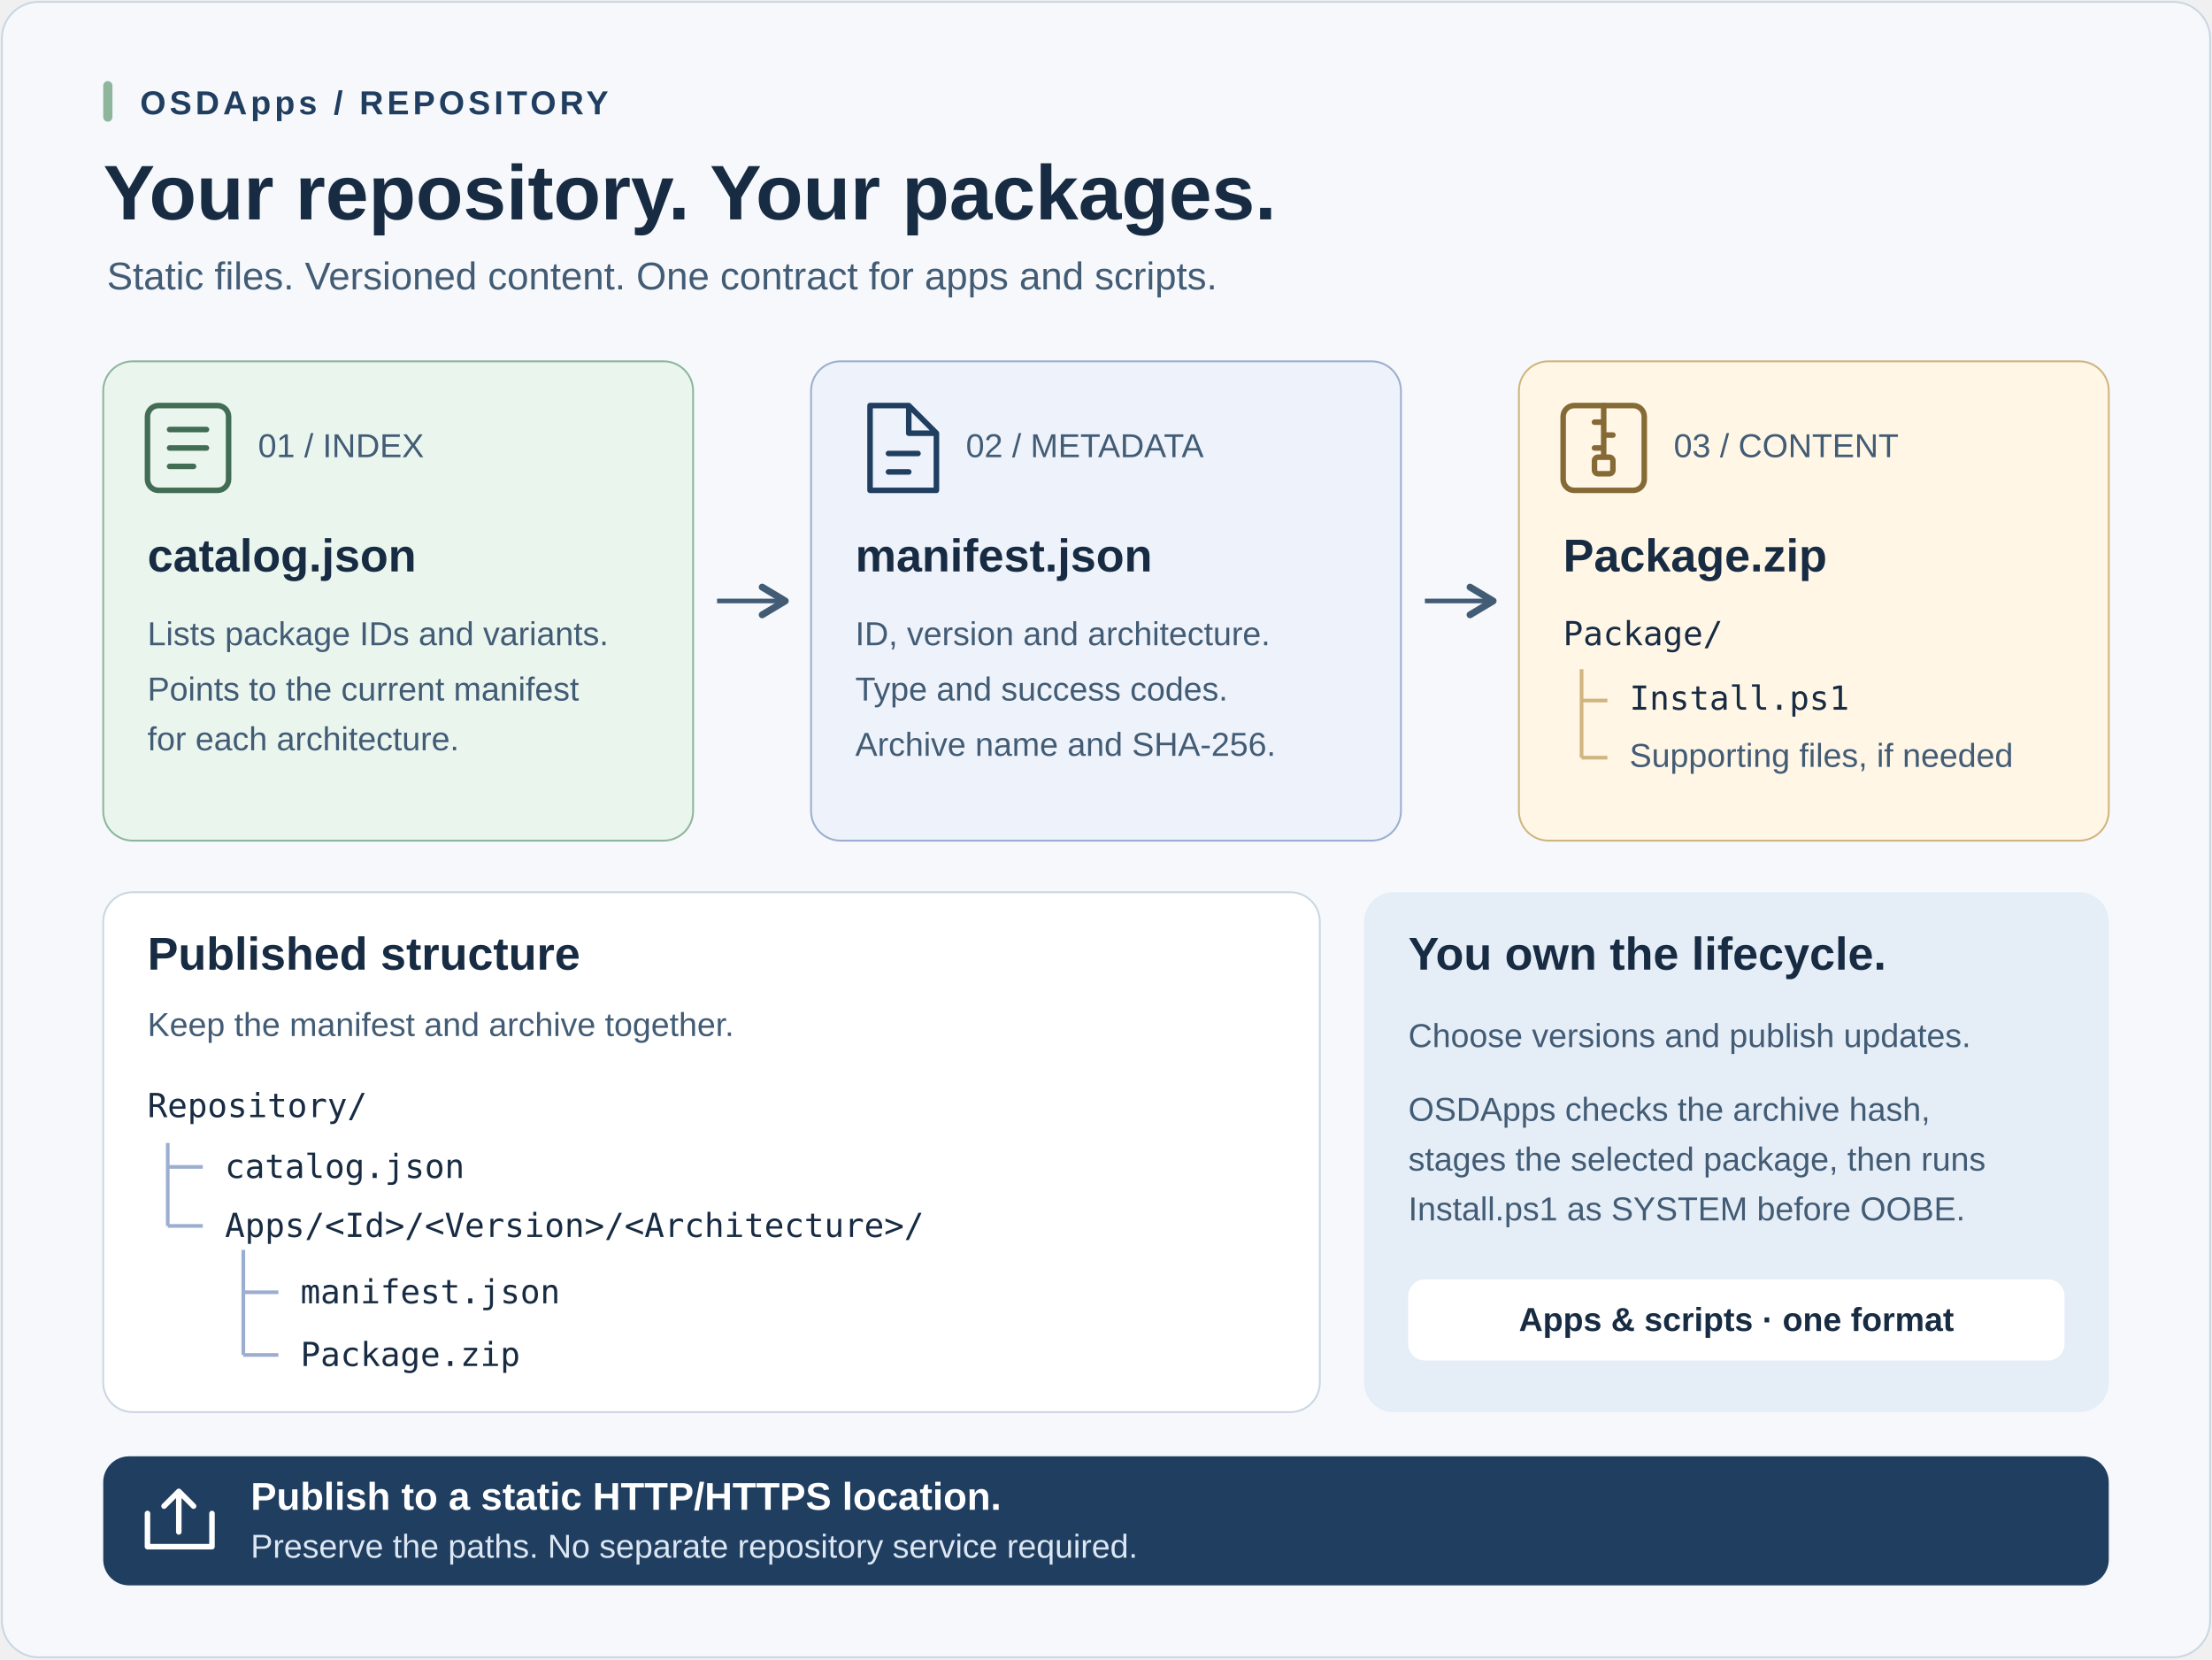
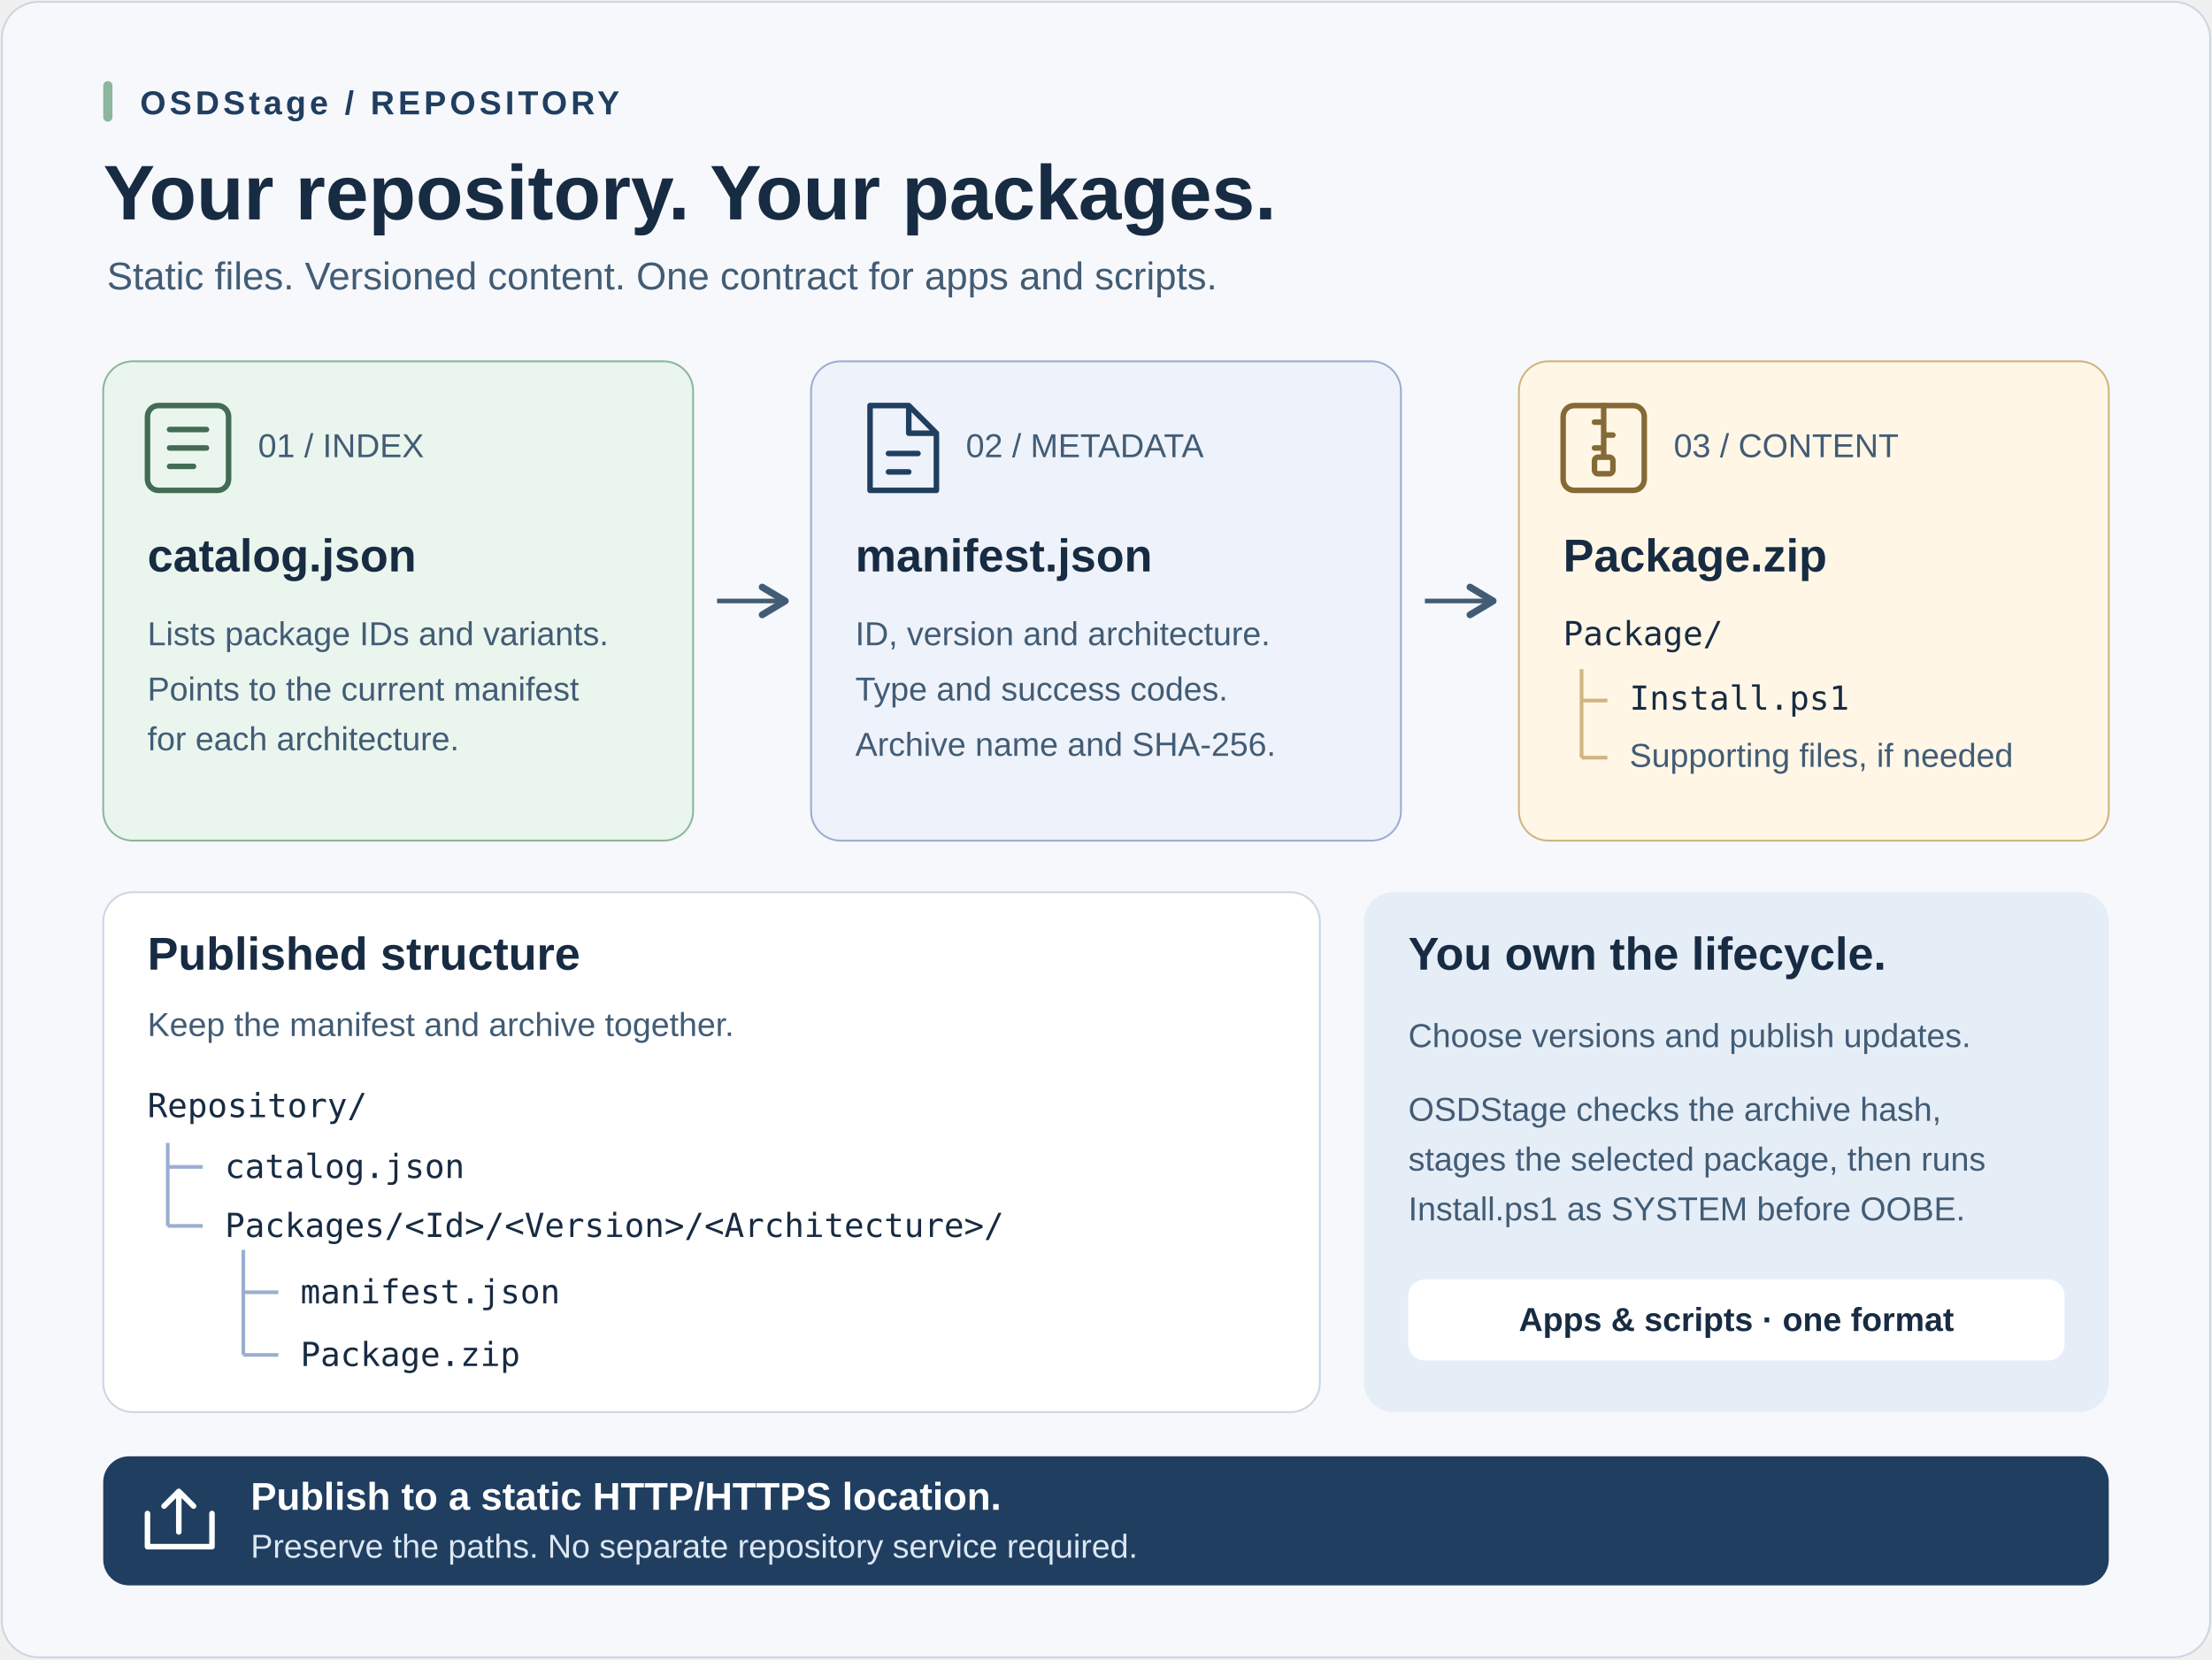
<svg xmlns="http://www.w3.org/2000/svg" width="1200" height="900" viewBox="0 0 1200 900" role="img" aria-labelledby="title desc">
  <defs>
    <marker id="arrow" markerWidth="8" markerHeight="8" refX="6" refY="4" orient="auto">
      <path d="M1 1 L6 4 L1 7" fill="none" stroke="#425c75" stroke-width="1.5" stroke-linecap="round" stroke-linejoin="round" />
    </marker>
  </defs>
  <style>
    text { font-family: 'Segoe UI', Arial, sans-serif; fill: #172b42; }
    .brand { font-size: 18px; font-weight: 700; fill: #203e60; letter-spacing: 2px; }
    .headline { font-size: 42px; font-weight: 700; }
    .body { font-size: 21px; fill: #425c75; }
    .label { font-size: 25px; font-weight: 700; }
    .small { font-size: 18px; fill: #425c75; }
    .mono { font-family: Consolas, 'DejaVu Sans Mono', monospace; font-size: 18px; }
    .icon { fill: none; stroke-width: 3; stroke-linecap: round; stroke-linejoin: round; }
    .connector { fill: none; stroke: #425c75; stroke-width: 2.5; marker-end: url(#arrow); }
  </style>
  <rect x="1" y="1" width="1198" height="898" rx="20" fill="#f6f8fb" stroke="#cad6e3" />
  <rect x="56" y="44" width="5" height="22" rx="2.5" fill="#8db69d" />
-   <text x="76" y="62" class="brand">OSDApps / REPOSITORY</text>
+   <text x="76" y="62" class="brand">OSDStage / REPOSITORY</text>
  <text x="56" y="119" class="headline">Your repository. Your packages.</text>
  <text x="58" y="157" class="body">Static files. Versioned content. One contract for apps and scripts.</text>
  <rect x="56" y="196" width="320" height="260" rx="16" fill="#eaf5ee" stroke="#8db69d" />
  <g class="icon" stroke="#426c53" transform="translate(80 220)">
    <rect width="44" height="46" rx="6" />
    <path d="M12 13 H32 M12 23 H32 M12 33 H25" />
  </g>
  <text x="140" y="248" class="small">01 / INDEX</text>
  <text x="80" y="310" class="label">catalog.json</text>
  <text x="80" y="350" class="small">Lists package IDs and variants.</text>
  <text x="80" y="380" class="small">Points to the current manifest</text>
  <text x="80" y="407" class="small">for each architecture.</text>
  <path d="M389 326 H426" class="connector" />
  <rect x="440" y="196" width="320" height="260" rx="16" fill="#eef2fa" stroke="#9caed0" />
  <g class="icon" stroke="#203e60" transform="translate(464 220)">
    <path d="M8 0 H29 L44 15 V46 H8 Z M29 0 V15 H44 M18 26 H34 M18 36 H29" />
  </g>
  <text x="524" y="248" class="small">02 / METADATA</text>
  <text x="464" y="310" class="label">manifest.json</text>
  <text x="464" y="350" class="small">ID, version and architecture.</text>
  <text x="464" y="380" class="small">Type and success codes.</text>
  <text x="464" y="410" class="small">Archive name and SHA-256.</text>
  <path d="M773 326 H810" class="connector" />
  <rect x="824" y="196" width="320" height="260" rx="16" fill="#fff6e6" stroke="#cfb57f" />
  <g class="icon" stroke="#856a36" transform="translate(848 220)">
    <rect width="44" height="46" rx="6" />
    <path d="M22 0 V27 M17 9 H22 M22 16 H27 M17 23 H22" />
    <rect x="17" y="28" width="10" height="9" rx="2" />
  </g>
  <text x="908" y="248" class="small">03 / CONTENT</text>
  <text x="848" y="310" class="label">Package.zip</text>
  <text x="848" y="350" class="mono">Package/</text>
  <path d="M858 363 V411 M858 380 H872 M858 411 H872" stroke="#cfb57f" stroke-width="2" fill="none" />
  <text x="884" y="385" class="mono">Install.ps1</text>
  <text x="884" y="416" class="small">Supporting files, if needed</text>
  <rect x="56" y="484" width="660" height="282" rx="16" fill="#fff" stroke="#cad6e3" />
  <text x="80" y="526" class="label">Published structure</text>
  <text x="80" y="562" class="small">Keep the manifest and archive together.</text>
  <text x="80" y="606" class="mono">Repository/</text>
  <path d="M91 620 V665 M91 633 H110 M91 665 H110 M132 678 V735 M132 701 H151 M132 735 H151" stroke="#9caed0" stroke-width="2" fill="none" />
  <text x="122" y="639" class="mono">catalog.json</text>
-   <text x="122" y="671" class="mono">Apps/&lt;Id&gt;/&lt;Version&gt;/&lt;Architecture&gt;/</text>
+   <text x="122" y="671" class="mono">Packages/&lt;Id&gt;/&lt;Version&gt;/&lt;Architecture&gt;/</text>
  <text x="163" y="707" class="mono">manifest.json</text>
  <text x="163" y="741" class="mono">Package.zip</text>
  <rect x="740" y="484" width="404" height="282" rx="16" fill="#e5edf7" />
  <text x="764" y="526" class="label">You own the lifecycle.</text>
  <text x="764" y="568" class="small">Choose versions and publish updates.</text>
-   <text x="764" y="608" class="small">OSDApps checks the archive hash,</text>
+   <text x="764" y="608" class="small">OSDStage checks the archive hash,</text>
  <text x="764" y="635" class="small">stages the selected package, then runs</text>
  <text x="764" y="662" class="small">Install.ps1 as SYSTEM before OOBE.</text>
  <rect x="764" y="694" width="356" height="44" rx="9" fill="#fff" />
  <text x="942" y="722" text-anchor="middle" font-size="18" font-weight="600">Apps &amp; scripts · one format</text>
  <rect x="56" y="790" width="1088" height="70" rx="14" fill="#203e60" />
  <g class="icon" stroke="#fff" transform="translate(80 809)">
    <path d="M0 12 V30 H35 V12 M17 22 V0 M9 8 L17 0 L25 8" />
  </g>
  <text x="136" y="819" style="fill:#fff;font-size:21px;font-weight:600">Publish to a static HTTP/HTTPS location.</text>
  <text x="136" y="845" style="fill:#dce7f3;font-size:18px">Preserve the paths. No separate repository service required.</text>
</svg>
